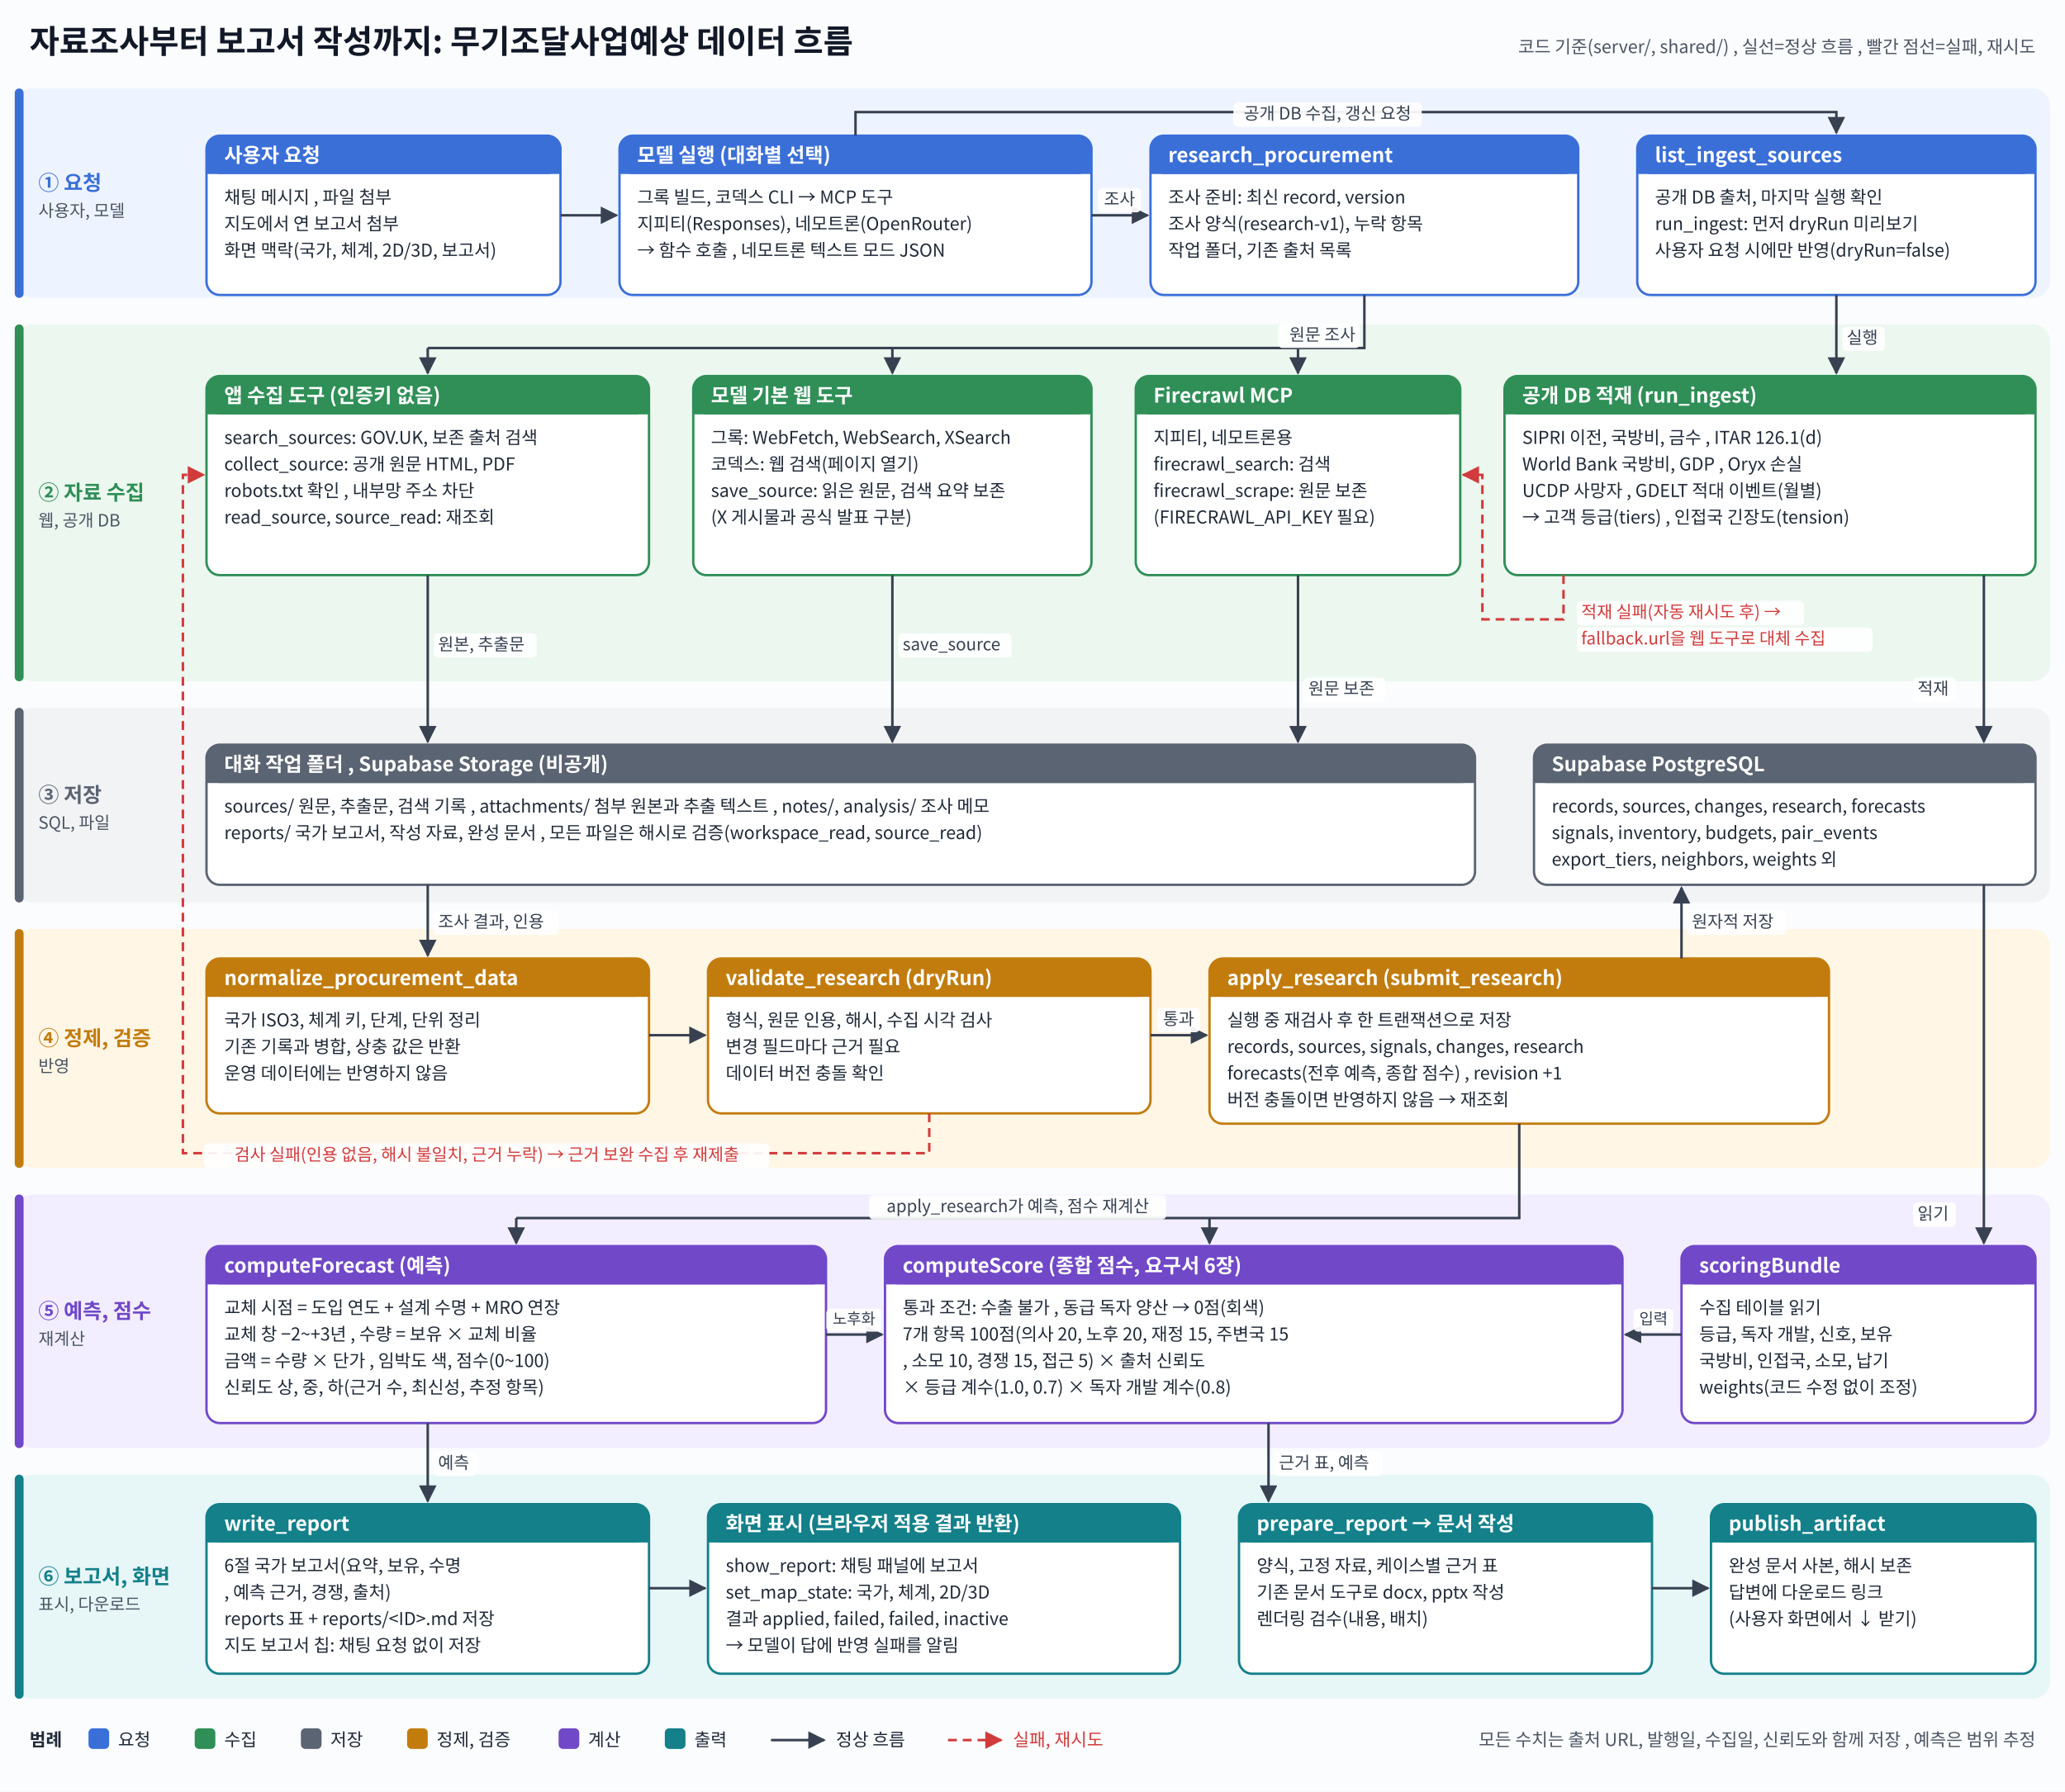
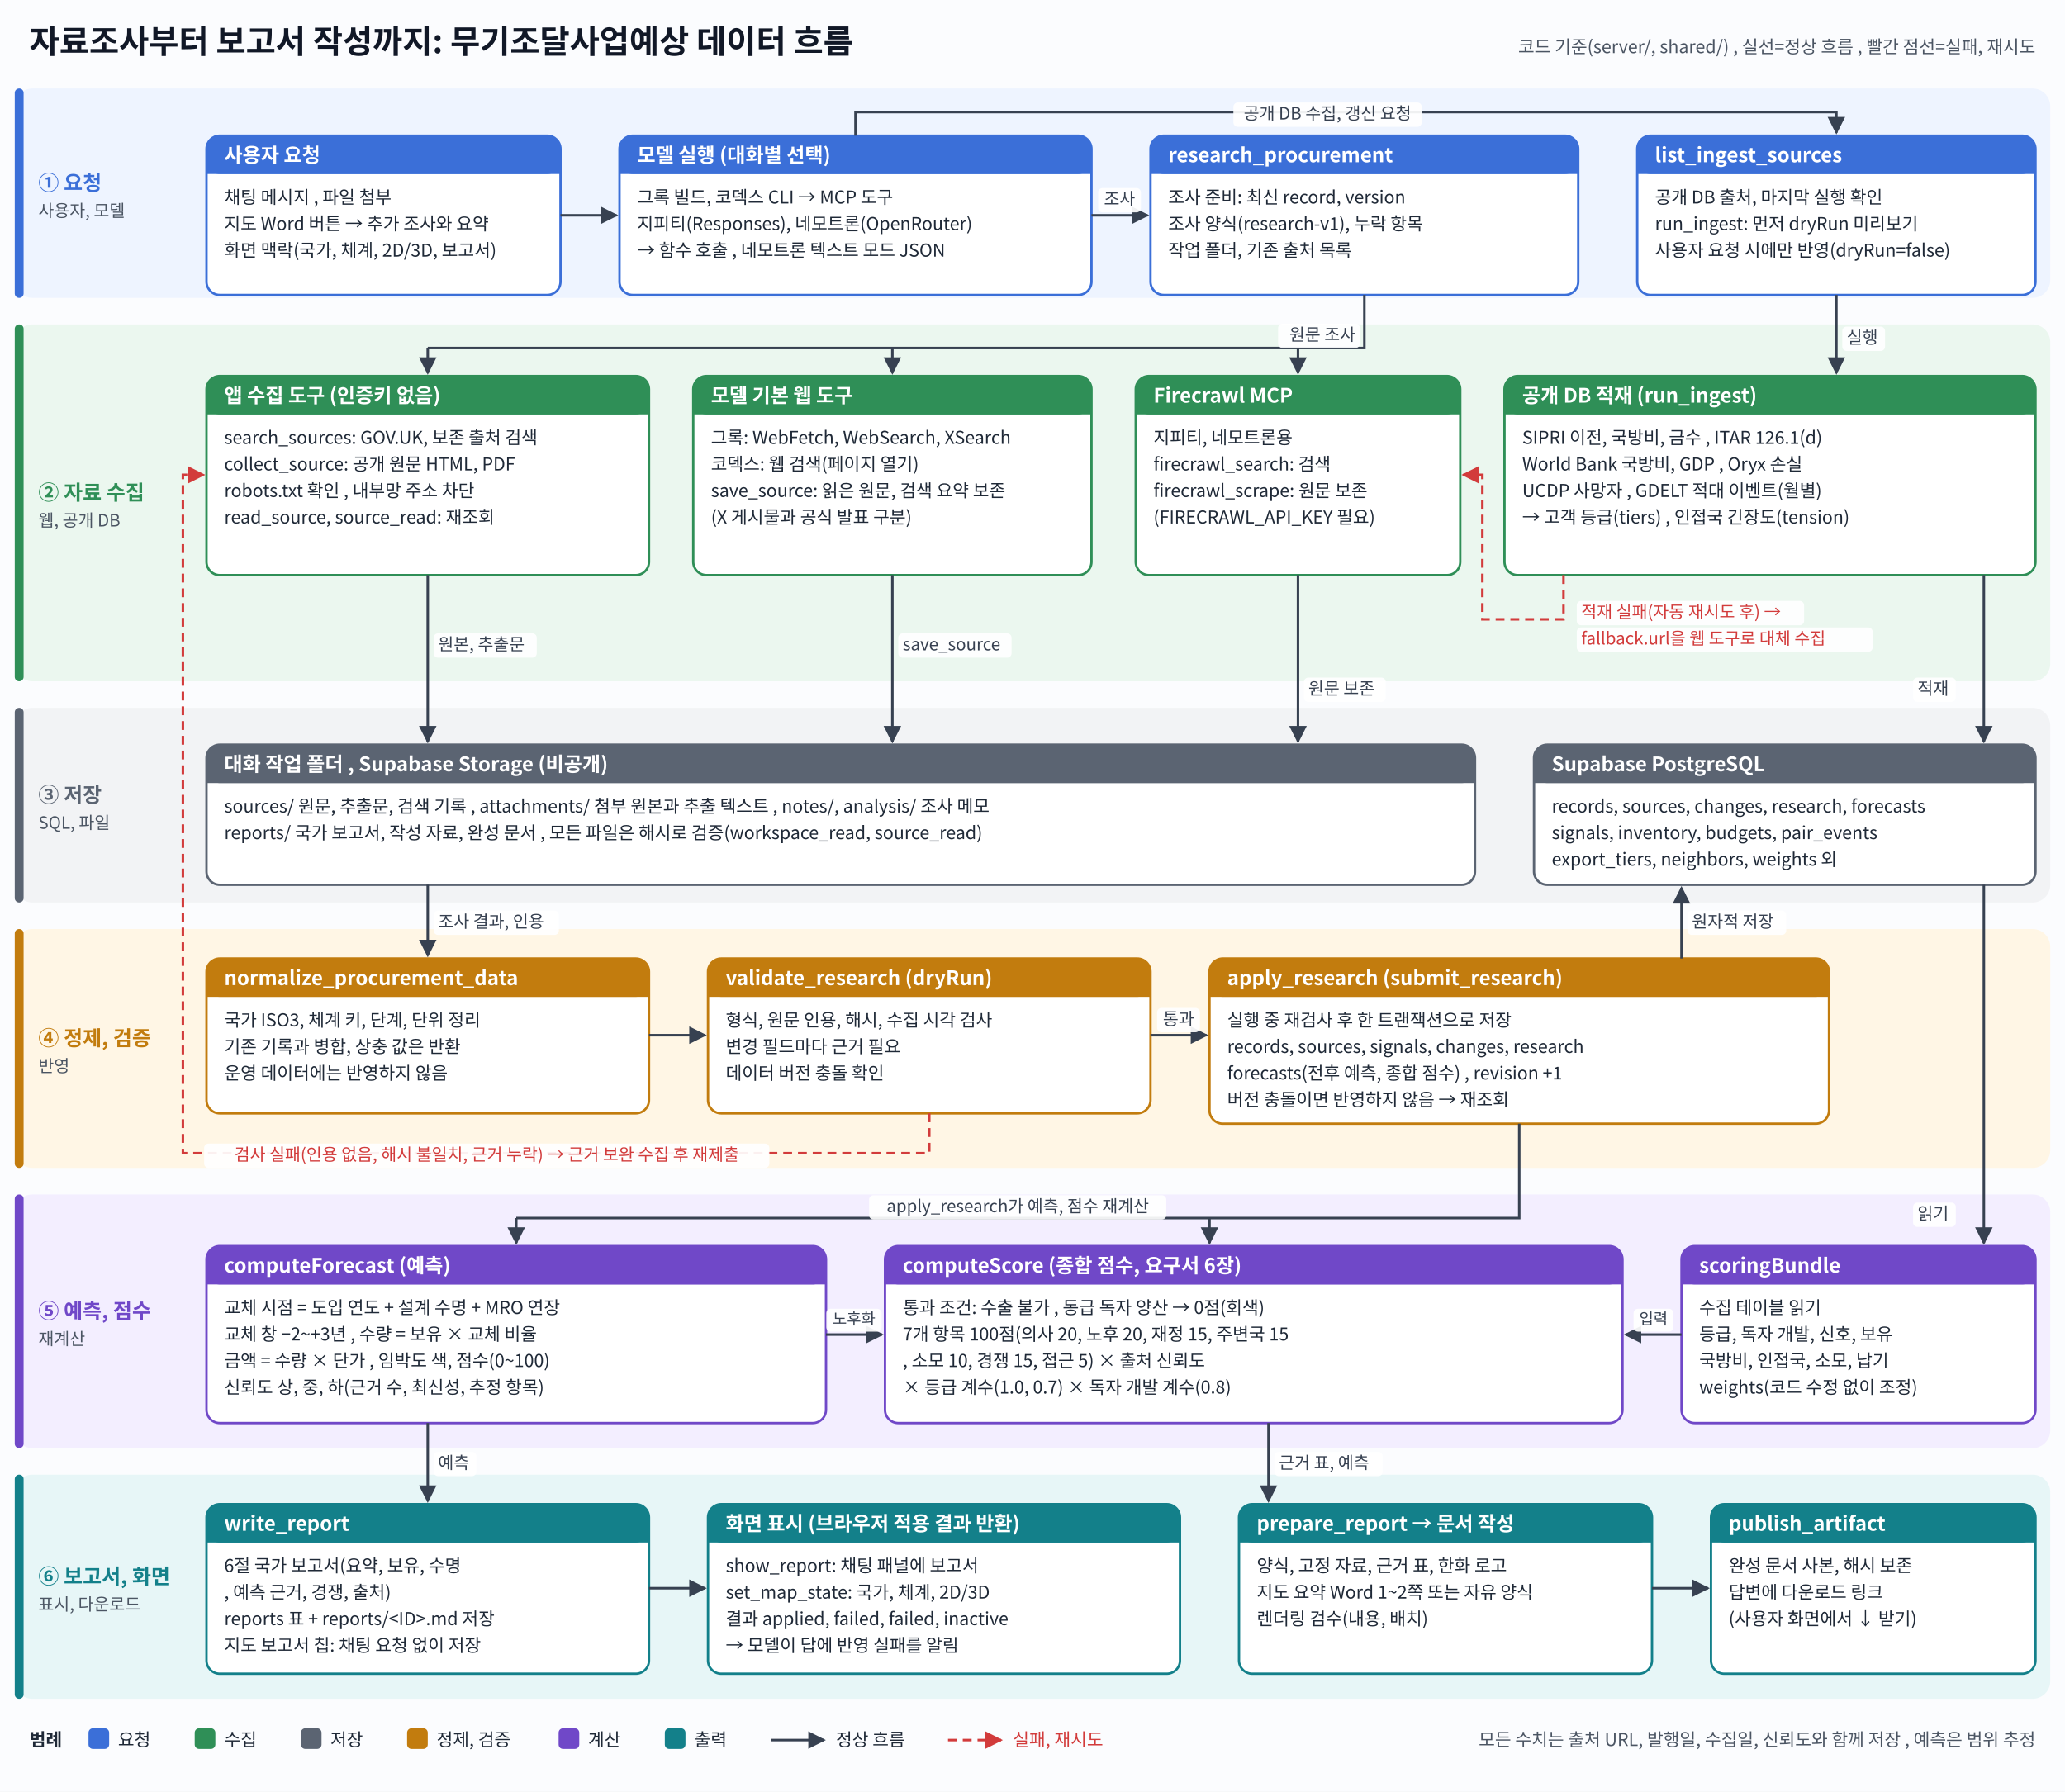
<svg xmlns="http://www.w3.org/2000/svg" width="1400" height="1215" viewBox="0 0 1400 1215" font-family="'Malgun Gothic','Noto Sans KR','Noto Sans CJK KR','Apple SD Gothic Neo','Nanum Gothic',sans-serif">
  <defs>
    <marker id="ar" viewBox="0 0 10 10" refX="9" refY="5" markerWidth="7" markerHeight="7" orient="auto-start-reverse">
      <path d="M0,0 L10,5 L0,10 z" fill="#374151" />
    </marker>
    <marker id="arr" viewBox="0 0 10 10" refX="9" refY="5" markerWidth="7" markerHeight="7" orient="auto-start-reverse">
      <path d="M0,0 L10,5 L0,10 z" fill="#d23b3b" />
    </marker>
  </defs>
  <rect width="1400" height="1215" fill="#fbfcfe" />
  <text x="20" y="36" font-size="22" font-weight="bold" text-anchor="start" fill="#111827">자료조사부터 보고서 작성까지: 무기조달사업예상 데이터 흐름</text>
  <text x="1380" y="36" font-size="12" font-weight="normal" text-anchor="end" fill="#4b5563">코드 기준(server/, shared/) ,  실선=정상 흐름 ,  빨간 점선=실패, 재시도</text>
  <rect x="10" y="60" width="1380" height="142" rx="12" fill="#eef4ff" />
  <rect x="10" y="60" width="6" height="142" rx="3" fill="#3b6fd8" />
  <text x="26" y="129.0" font-size="14" font-weight="bold" text-anchor="start" fill="#3b6fd8">① 요청</text>
  <text x="26" y="147.0" font-size="11.5" font-weight="normal" text-anchor="start" fill="#4b5563">사용자, 모델</text>
  <rect x="10" y="220" width="1380" height="242" rx="12" fill="#ebf7ef" />
  <rect x="10" y="220" width="6" height="242" rx="3" fill="#2f8f57" />
  <text x="26" y="339.0" font-size="14" font-weight="bold" text-anchor="start" fill="#2f8f57">② 자료 수집</text>
  <text x="26" y="357.0" font-size="11.5" font-weight="normal" text-anchor="start" fill="#4b5563">웹, 공개 DB</text>
  <rect x="10" y="480" width="1380" height="132" rx="12" fill="#f2f3f5" />
  <rect x="10" y="480" width="6" height="132" rx="3" fill="#5b6472" />
  <text x="26" y="544.0" font-size="14" font-weight="bold" text-anchor="start" fill="#5b6472">③ 저장</text>
  <text x="26" y="562.0" font-size="11.5" font-weight="normal" text-anchor="start" fill="#4b5563">SQL, 파일</text>
  <rect x="10" y="630" width="1380" height="162" rx="12" fill="#fff6e5" />
  <rect x="10" y="630" width="6" height="162" rx="3" fill="#c27c0e" />
  <text x="26" y="709.0" font-size="14" font-weight="bold" text-anchor="start" fill="#c27c0e">④ 정제, 검증</text>
  <text x="26" y="727.0" font-size="11.5" font-weight="normal" text-anchor="start" fill="#4b5563">반영</text>
  <rect x="10" y="810" width="1380" height="172" rx="12" fill="#f3eeff" />
  <rect x="10" y="810" width="6" height="172" rx="3" fill="#7048c8" />
  <text x="26" y="894.0" font-size="14" font-weight="bold" text-anchor="start" fill="#7048c8">⑤ 예측, 점수</text>
  <text x="26" y="912.0" font-size="11.5" font-weight="normal" text-anchor="start" fill="#4b5563">재계산</text>
  <rect x="10" y="1000" width="1380" height="152" rx="12" fill="#e7f6f7" />
  <rect x="10" y="1000" width="6" height="152" rx="3" fill="#13808a" />
  <text x="26" y="1074.0" font-size="14" font-weight="bold" text-anchor="start" fill="#13808a">⑥ 보고서, 화면</text>
  <text x="26" y="1092.0" font-size="11.5" font-weight="normal" text-anchor="start" fill="#4b5563">표시, 다운로드</text>
  <rect x="140" y="92" width="240" height="108" rx="9" fill="#ffffff" stroke="#3b6fd8" stroke-width="1.6" />
  <rect x="140" y="92" width="240" height="26" rx="9" fill="#3b6fd8" />
  <rect x="140" y="108" width="240" height="10" fill="#3b6fd8" />
  <text x="152" y="110" font-size="13.5" font-weight="bold" text-anchor="start" fill="#ffffff">사용자 요청</text>
  <text x="152" y="138" font-size="12" font-weight="normal" text-anchor="start" fill="#1f2937">채팅 메시지 ,  파일 첨부</text>
-   <text x="152" y="156" font-size="12" font-weight="normal" text-anchor="start" fill="#1f2937">지도에서 연 보고서 첨부</text>
+   <text x="152" y="156" font-size="12" font-weight="normal" text-anchor="start" fill="#1f2937">지도 Word 버튼 → 추가 조사와 요약</text>
  <text x="152" y="174" font-size="12" font-weight="normal" text-anchor="start" fill="#1f2937">화면 맥락(국가, 체계, 2D/3D, 보고서)</text>
  <rect x="420" y="92" width="320" height="108" rx="9" fill="#ffffff" stroke="#3b6fd8" stroke-width="1.6" />
  <rect x="420" y="92" width="320" height="26" rx="9" fill="#3b6fd8" />
  <rect x="420" y="108" width="320" height="10" fill="#3b6fd8" />
  <text x="432" y="110" font-size="13.5" font-weight="bold" text-anchor="start" fill="#ffffff">모델 실행 (대화별 선택)</text>
  <text x="432" y="138" font-size="12" font-weight="normal" text-anchor="start" fill="#1f2937">그록 빌드, 코덱스 CLI → MCP 도구</text>
  <text x="432" y="156" font-size="12" font-weight="normal" text-anchor="start" fill="#1f2937">지피티(Responses), 네모트론(OpenRouter)</text>
  <text x="432" y="174" font-size="12" font-weight="normal" text-anchor="start" fill="#1f2937">→ 함수 호출 ,  네모트론 텍스트 모드 JSON</text>
  <rect x="780" y="92" width="290" height="108" rx="9" fill="#ffffff" stroke="#3b6fd8" stroke-width="1.6" />
  <rect x="780" y="92" width="290" height="26" rx="9" fill="#3b6fd8" />
  <rect x="780" y="108" width="290" height="10" fill="#3b6fd8" />
  <text x="792" y="110" font-size="13.5" font-weight="bold" text-anchor="start" fill="#ffffff">research_procurement</text>
  <text x="792" y="138" font-size="12" font-weight="normal" text-anchor="start" fill="#1f2937">조사 준비: 최신 record, version</text>
  <text x="792" y="156" font-size="12" font-weight="normal" text-anchor="start" fill="#1f2937">조사 양식(research-v1), 누락 항목</text>
  <text x="792" y="174" font-size="12" font-weight="normal" text-anchor="start" fill="#1f2937">작업 폴더, 기존 출처 목록</text>
  <rect x="1110" y="92" width="270" height="108" rx="9" fill="#ffffff" stroke="#3b6fd8" stroke-width="1.6" />
  <rect x="1110" y="92" width="270" height="26" rx="9" fill="#3b6fd8" />
  <rect x="1110" y="108" width="270" height="10" fill="#3b6fd8" />
  <text x="1122" y="110" font-size="13.5" font-weight="bold" text-anchor="start" fill="#ffffff">list_ingest_sources</text>
  <text x="1122" y="138" font-size="12" font-weight="normal" text-anchor="start" fill="#1f2937">공개 DB 출처, 마지막 실행 확인</text>
  <text x="1122" y="156" font-size="12" font-weight="normal" text-anchor="start" fill="#1f2937">run_ingest: 먼저 dryRun 미리보기</text>
  <text x="1122" y="174" font-size="12" font-weight="normal" text-anchor="start" fill="#1f2937">사용자 요청 시에만 반영(dryRun=false)</text>
  <path d="M380,146 L418,146" fill="none" stroke="#374151" stroke-width="1.7" marker-end="url(#ar)" />
  <path d="M740,146 L778,146" fill="none" stroke="#374151" stroke-width="1.7" marker-end="url(#ar)" />
  <rect x="744.5" y="127.5" width="29.0" height="16.5" rx="3" fill="#ffffff" fill-opacity="0.92" />
  <text x="759" y="139" font-size="11.5" font-weight="normal" text-anchor="middle" fill="#374151">조사</text>
  <path d="M580,92 L580,76 L1245,76 L1245,90" fill="none" stroke="#374151" stroke-width="1.7" marker-end="url(#ar)" />
  <rect x="836.2" y="69.5" width="127.7" height="16.5" rx="3" fill="#ffffff" fill-opacity="0.92" />
  <text x="900" y="81" font-size="11.5" font-weight="normal" text-anchor="middle" fill="#374151">공개 DB 수집, 갱신 요청</text>
  <rect x="140" y="255" width="300" height="135" rx="9" fill="#ffffff" stroke="#2f8f57" stroke-width="1.6" />
  <rect x="140" y="255" width="300" height="26" rx="9" fill="#2f8f57" />
  <rect x="140" y="271" width="300" height="10" fill="#2f8f57" />
  <text x="152" y="273" font-size="13.5" font-weight="bold" text-anchor="start" fill="#ffffff">앱 수집 도구 (인증키 없음)</text>
  <text x="152" y="301" font-size="12" font-weight="normal" text-anchor="start" fill="#1f2937">search_sources: GOV.UK, 보존 출처 검색</text>
  <text x="152" y="319" font-size="12" font-weight="normal" text-anchor="start" fill="#1f2937">collect_source: 공개 원문 HTML, PDF</text>
  <text x="152" y="337" font-size="12" font-weight="normal" text-anchor="start" fill="#1f2937">  robots.txt 확인 ,  내부망 주소 차단</text>
  <text x="152" y="355" font-size="12" font-weight="normal" text-anchor="start" fill="#1f2937">read_source, source_read: 재조회</text>
  <rect x="470" y="255" width="270" height="135" rx="9" fill="#ffffff" stroke="#2f8f57" stroke-width="1.6" />
  <rect x="470" y="255" width="270" height="26" rx="9" fill="#2f8f57" />
  <rect x="470" y="271" width="270" height="10" fill="#2f8f57" />
  <text x="482" y="273" font-size="13.5" font-weight="bold" text-anchor="start" fill="#ffffff">모델 기본 웹 도구</text>
  <text x="482" y="301" font-size="12" font-weight="normal" text-anchor="start" fill="#1f2937">그록: WebFetch, WebSearch, XSearch</text>
  <text x="482" y="319" font-size="12" font-weight="normal" text-anchor="start" fill="#1f2937">코덱스: 웹 검색(페이지 열기)</text>
  <text x="482" y="337" font-size="12" font-weight="normal" text-anchor="start" fill="#1f2937">save_source: 읽은 원문, 검색 요약 보존</text>
  <text x="482" y="355" font-size="12" font-weight="normal" text-anchor="start" fill="#1f2937">(X 게시물과 공식 발표 구분)</text>
  <rect x="770" y="255" width="220" height="135" rx="9" fill="#ffffff" stroke="#2f8f57" stroke-width="1.6" />
  <rect x="770" y="255" width="220" height="26" rx="9" fill="#2f8f57" />
  <rect x="770" y="271" width="220" height="10" fill="#2f8f57" />
  <text x="782" y="273" font-size="13.5" font-weight="bold" text-anchor="start" fill="#ffffff">Firecrawl MCP</text>
  <text x="782" y="301" font-size="12" font-weight="normal" text-anchor="start" fill="#1f2937">지피티, 네모트론용</text>
  <text x="782" y="319" font-size="12" font-weight="normal" text-anchor="start" fill="#1f2937">firecrawl_search: 검색</text>
  <text x="782" y="337" font-size="12" font-weight="normal" text-anchor="start" fill="#1f2937">firecrawl_scrape: 원문 보존</text>
  <text x="782" y="355" font-size="12" font-weight="normal" text-anchor="start" fill="#1f2937">(FIRECRAWL_API_KEY 필요)</text>
  <rect x="1020" y="255" width="360" height="135" rx="9" fill="#ffffff" stroke="#2f8f57" stroke-width="1.6" />
  <rect x="1020" y="255" width="360" height="26" rx="9" fill="#2f8f57" />
  <rect x="1020" y="271" width="360" height="10" fill="#2f8f57" />
  <text x="1032" y="273" font-size="13.5" font-weight="bold" text-anchor="start" fill="#ffffff">공개 DB 적재 (run_ingest)</text>
  <text x="1032" y="301" font-size="12" font-weight="normal" text-anchor="start" fill="#1f2937">SIPRI 이전, 국방비, 금수 ,  ITAR 126.1(d)</text>
  <text x="1032" y="319" font-size="12" font-weight="normal" text-anchor="start" fill="#1f2937">World Bank 국방비, GDP ,  Oryx 손실</text>
  <text x="1032" y="337" font-size="12" font-weight="normal" text-anchor="start" fill="#1f2937">UCDP 사망자 ,  GDELT 적대 이벤트(월별)</text>
  <text x="1032" y="355" font-size="12" font-weight="normal" text-anchor="start" fill="#1f2937">→ 고객 등급(tiers) ,  인접국 긴장도(tension)</text>
  <path d="M925,200 L925,236 L290,236" fill="none" stroke="#374151" stroke-width="1.7" />
  <path d="M290,236 L290,253" fill="none" stroke="#374151" stroke-width="1.7" marker-end="url(#ar)" />
  <path d="M605,236 L605,253" fill="none" stroke="#374151" stroke-width="1.7" marker-end="url(#ar)" />
  <path d="M880,236 L880,253" fill="none" stroke="#374151" stroke-width="1.7" marker-end="url(#ar)" />
  <rect x="866.5" y="219.5" width="55.5" height="16.5" rx="3" fill="#ffffff" fill-opacity="0.92" />
  <text x="919" y="231" font-size="11.5" font-weight="normal" text-anchor="end" fill="#374151">원문 조사</text>
  <path d="M1245,200 L1245,253" fill="none" stroke="#374151" stroke-width="1.7" marker-end="url(#ar)" />
  <rect x="1249.0" y="221.5" width="29.0" height="16.5" rx="3" fill="#ffffff" fill-opacity="0.92" />
  <text x="1252" y="233" font-size="11.5" font-weight="normal" text-anchor="start" fill="#374151">실행</text>
  <path d="M1060,390 L1060,420 L1005,420 L1005,322 L992,322" fill="none" stroke="#d23b3b" stroke-width="1.7" stroke-dasharray="6 4" marker-end="url(#arr)" />
  <rect x="1069.0" y="407.5" width="154.1" height="16.5" rx="3" fill="#ffffff" fill-opacity="0.92" />
  <text x="1072" y="419" font-size="11.5" font-weight="normal" text-anchor="start" fill="#d23b3b">적재 실패(자동 재시도 후) →</text>
  <rect x="1069.0" y="425.5" width="200.6" height="16.5" rx="3" fill="#ffffff" fill-opacity="0.92" />
  <text x="1072" y="437" font-size="11.5" font-weight="normal" text-anchor="start" fill="#d23b3b">fallback.url을 웹 도구로 대체 수집</text>
  <path d="M290,390 L290,503" fill="none" stroke="#374151" stroke-width="1.7" marker-end="url(#ar)" />
  <rect x="294.0" y="429.5" width="69.9" height="16.5" rx="3" fill="#ffffff" fill-opacity="0.92" />
  <text x="297" y="441" font-size="11.5" font-weight="normal" text-anchor="start" fill="#374151">원본, 추출문</text>
  <path d="M605,390 L605,503" fill="none" stroke="#374151" stroke-width="1.7" marker-end="url(#ar)" />
  <rect x="609.0" y="429.5" width="76.8" height="16.5" rx="3" fill="#ffffff" fill-opacity="0.92" />
  <text x="612" y="441" font-size="11.5" font-weight="normal" text-anchor="start" fill="#374151">save_source</text>
  <path d="M880,390 L880,503" fill="none" stroke="#374151" stroke-width="1.7" marker-end="url(#ar)" />
  <rect x="884.0" y="459.5" width="55.5" height="16.5" rx="3" fill="#ffffff" fill-opacity="0.92" />
  <text x="887" y="471" font-size="11.5" font-weight="normal" text-anchor="start" fill="#374151">원문 보존</text>
  <path d="M1345,390 L1345,503" fill="none" stroke="#374151" stroke-width="1.7" marker-end="url(#ar)" />
  <rect x="1297.0" y="459.5" width="29.0" height="16.5" rx="3" fill="#ffffff" fill-opacity="0.92" />
  <text x="1300" y="471" font-size="11.5" font-weight="normal" text-anchor="start" fill="#374151">적재</text>
  <rect x="140" y="505" width="860" height="95" rx="9" fill="#ffffff" stroke="#5b6472" stroke-width="1.6" />
  <rect x="140" y="505" width="860" height="26" rx="9" fill="#5b6472" />
  <rect x="140" y="521" width="860" height="10" fill="#5b6472" />
  <text x="152" y="523" font-size="13.5" font-weight="bold" text-anchor="start" fill="#ffffff">대화 작업 폴더 ,  Supabase Storage (비공개)</text>
  <text x="152" y="551" font-size="12" font-weight="normal" text-anchor="start" fill="#1f2937">sources/ 원문, 추출문, 검색 기록 ,  attachments/ 첨부 원본과 추출 텍스트 ,  notes/, analysis/ 조사 메모</text>
  <text x="152" y="569" font-size="12" font-weight="normal" text-anchor="start" fill="#1f2937">reports/ 국가 보고서, 작성 자료, 완성 문서 ,  모든 파일은 해시로 검증(workspace_read, source_read)</text>
  <rect x="1040" y="505" width="340" height="95" rx="9" fill="#ffffff" stroke="#5b6472" stroke-width="1.6" />
  <rect x="1040" y="505" width="340" height="26" rx="9" fill="#5b6472" />
  <rect x="1040" y="521" width="340" height="10" fill="#5b6472" />
  <text x="1052" y="523" font-size="13.5" font-weight="bold" text-anchor="start" fill="#ffffff">Supabase PostgreSQL</text>
  <text x="1052" y="551" font-size="12" font-weight="normal" text-anchor="start" fill="#1f2937">records, sources, changes, research, forecasts</text>
  <text x="1052" y="569" font-size="12" font-weight="normal" text-anchor="start" fill="#1f2937">signals, inventory, budgets, pair_events</text>
  <text x="1052" y="587" font-size="12" font-weight="normal" text-anchor="start" fill="#1f2937">export_tiers, neighbors, weights 외</text>
  <path d="M290,600 L290,648" fill="none" stroke="#374151" stroke-width="1.7" marker-end="url(#ar)" />
  <rect x="294.0" y="617.5" width="84.9" height="16.5" rx="3" fill="#ffffff" fill-opacity="0.92" />
  <text x="297" y="629" font-size="11.5" font-weight="normal" text-anchor="start" fill="#374151">조사 결과, 인용</text>
  <rect x="140" y="650" width="300" height="105" rx="9" fill="#ffffff" stroke="#c27c0e" stroke-width="1.6" />
  <rect x="140" y="650" width="300" height="26" rx="9" fill="#c27c0e" />
  <rect x="140" y="666" width="300" height="10" fill="#c27c0e" />
  <text x="152" y="668" font-size="13.5" font-weight="bold" text-anchor="start" fill="#ffffff">normalize_procurement_data</text>
  <text x="152" y="696" font-size="12" font-weight="normal" text-anchor="start" fill="#1f2937">국가 ISO3, 체계 키, 단계, 단위 정리</text>
  <text x="152" y="714" font-size="12" font-weight="normal" text-anchor="start" fill="#1f2937">기존 기록과 병합, 상충 값은 반환</text>
  <text x="152" y="732" font-size="12" font-weight="normal" text-anchor="start" fill="#1f2937">운영 데이터에는 반영하지 않음</text>
  <rect x="480" y="650" width="300" height="105" rx="9" fill="#ffffff" stroke="#c27c0e" stroke-width="1.6" />
  <rect x="480" y="650" width="300" height="26" rx="9" fill="#c27c0e" />
  <rect x="480" y="666" width="300" height="10" fill="#c27c0e" />
  <text x="492" y="668" font-size="13.5" font-weight="bold" text-anchor="start" fill="#ffffff">validate_research (dryRun)</text>
  <text x="492" y="696" font-size="12" font-weight="normal" text-anchor="start" fill="#1f2937">형식, 원문 인용, 해시, 수집 시각 검사</text>
  <text x="492" y="714" font-size="12" font-weight="normal" text-anchor="start" fill="#1f2937">변경 필드마다 근거 필요</text>
  <text x="492" y="732" font-size="12" font-weight="normal" text-anchor="start" fill="#1f2937">데이터 버전 충돌 확인</text>
  <rect x="820" y="650" width="420" height="112" rx="9" fill="#ffffff" stroke="#c27c0e" stroke-width="1.6" />
  <rect x="820" y="650" width="420" height="26" rx="9" fill="#c27c0e" />
  <rect x="820" y="666" width="420" height="10" fill="#c27c0e" />
  <text x="832" y="668" font-size="13.5" font-weight="bold" text-anchor="start" fill="#ffffff">apply_research (submit_research)</text>
  <text x="832" y="696" font-size="12" font-weight="normal" text-anchor="start" fill="#1f2937">실행 중 재검사 후 한 트랜잭션으로 저장</text>
  <text x="832" y="714" font-size="12" font-weight="normal" text-anchor="start" fill="#1f2937">records, sources, signals, changes, research</text>
  <text x="832" y="732" font-size="12" font-weight="normal" text-anchor="start" fill="#1f2937">forecasts(전후 예측, 종합 점수) ,  revision +1</text>
  <text x="832" y="750" font-size="12" font-weight="normal" text-anchor="start" fill="#1f2937">버전 충돌이면 반영하지 않음 → 재조회</text>
  <path d="M440,702 L478,702" fill="none" stroke="#374151" stroke-width="1.7" marker-end="url(#ar)" />
  <path d="M780,702 L818,702" fill="none" stroke="#374151" stroke-width="1.7" marker-end="url(#ar)" />
  <rect x="784.5" y="683.5" width="29.0" height="16.5" rx="3" fill="#ffffff" fill-opacity="0.92" />
  <text x="799" y="695" font-size="11.5" font-weight="normal" text-anchor="middle" fill="#374151">통과</text>
  <path d="M1140,650 L1140,602" fill="none" stroke="#374151" stroke-width="1.7" marker-end="url(#ar)" />
  <rect x="1144.0" y="617.5" width="67.0" height="16.5" rx="3" fill="#ffffff" fill-opacity="0.92" />
  <text x="1147" y="629" font-size="11.5" font-weight="normal" text-anchor="start" fill="#374151">원자적 저장</text>
  <path d="M630,755 L630,782 L124,782 L124,322 L138,322" fill="none" stroke="#d23b3b" stroke-width="1.7" stroke-dasharray="6 4" marker-end="url(#arr)" />
  <rect x="138.4" y="775.5" width="383.2" height="16.5" rx="3" fill="#ffffff" fill-opacity="0.92" />
  <text x="330" y="787" font-size="11.5" font-weight="normal" text-anchor="middle" fill="#d23b3b">검사 실패(인용 없음, 해시 불일치, 근거 누락) → 근거 보완 수집 후 재제출</text>
  <rect x="140" y="845" width="420" height="120" rx="9" fill="#ffffff" stroke="#7048c8" stroke-width="1.6" />
  <rect x="140" y="845" width="420" height="26" rx="9" fill="#7048c8" />
  <rect x="140" y="861" width="420" height="10" fill="#7048c8" />
  <text x="152" y="863" font-size="13.5" font-weight="bold" text-anchor="start" fill="#ffffff">computeForecast (예측)</text>
  <text x="152" y="891" font-size="12" font-weight="normal" text-anchor="start" fill="#1f2937">교체 시점 = 도입 연도 + 설계 수명 + MRO 연장</text>
  <text x="152" y="909" font-size="12" font-weight="normal" text-anchor="start" fill="#1f2937">교체 창 −2~+3년 ,  수량 = 보유 × 교체 비율</text>
  <text x="152" y="927" font-size="12" font-weight="normal" text-anchor="start" fill="#1f2937">금액 = 수량 × 단가 ,  임박도 색, 점수(0~100)</text>
  <text x="152" y="945" font-size="12" font-weight="normal" text-anchor="start" fill="#1f2937">신뢰도 상, 중, 하(근거 수, 최신성, 추정 항목)</text>
  <rect x="600" y="845" width="500" height="120" rx="9" fill="#ffffff" stroke="#7048c8" stroke-width="1.6" />
  <rect x="600" y="845" width="500" height="26" rx="9" fill="#7048c8" />
  <rect x="600" y="861" width="500" height="10" fill="#7048c8" />
  <text x="612" y="863" font-size="13.5" font-weight="bold" text-anchor="start" fill="#ffffff">computeScore (종합 점수, 요구서 6장)</text>
  <text x="612" y="891" font-size="12" font-weight="normal" text-anchor="start" fill="#1f2937">통과 조건: 수출 불가 ,  동급 독자 양산 → 0점(회색)</text>
  <text x="612" y="909" font-size="12" font-weight="normal" text-anchor="start" fill="#1f2937">7개 항목 100점(의사 20, 노후 20, 재정 15, 주변국 15</text>
  <text x="612" y="927" font-size="12" font-weight="normal" text-anchor="start" fill="#1f2937">  , 소모 10, 경쟁 15, 접근 5) × 출처 신뢰도</text>
  <text x="612" y="945" font-size="12" font-weight="normal" text-anchor="start" fill="#1f2937">× 등급 계수(1.0, 0.7) × 독자 개발 계수(0.8)</text>
  <rect x="1140" y="845" width="240" height="120" rx="9" fill="#ffffff" stroke="#7048c8" stroke-width="1.6" />
  <rect x="1140" y="845" width="240" height="26" rx="9" fill="#7048c8" />
  <rect x="1140" y="861" width="240" height="10" fill="#7048c8" />
  <text x="1152" y="863" font-size="13.5" font-weight="bold" text-anchor="start" fill="#ffffff">scoringBundle</text>
  <text x="1152" y="891" font-size="12" font-weight="normal" text-anchor="start" fill="#1f2937">수집 테이블 읽기</text>
  <text x="1152" y="909" font-size="12" font-weight="normal" text-anchor="start" fill="#1f2937">등급, 독자 개발, 신호, 보유</text>
  <text x="1152" y="927" font-size="12" font-weight="normal" text-anchor="start" fill="#1f2937">국방비, 인접국, 소모, 납기</text>
  <text x="1152" y="945" font-size="12" font-weight="normal" text-anchor="start" fill="#1f2937">weights(코드 수정 없이 조정)</text>
  <path d="M1030,762 L1030,826 L350,826" fill="none" stroke="#374151" stroke-width="1.7" />
  <path d="M350,826 L350,843" fill="none" stroke="#374151" stroke-width="1.7" marker-end="url(#ar)" />
  <path d="M820,826 L820,843" fill="none" stroke="#374151" stroke-width="1.7" marker-end="url(#ar)" />
  <rect x="589.2" y="810.5" width="201.5" height="16.5" rx="3" fill="#ffffff" fill-opacity="0.92" />
  <text x="690" y="822" font-size="11.5" font-weight="normal" text-anchor="middle" fill="#374151">apply_research가 예측, 점수 재계산</text>
  <path d="M1345,600 L1345,843" fill="none" stroke="#374151" stroke-width="1.7" marker-end="url(#ar)" />
  <rect x="1297.0" y="815.5" width="29.0" height="16.5" rx="3" fill="#ffffff" fill-opacity="0.92" />
  <text x="1300" y="827" font-size="11.5" font-weight="normal" text-anchor="start" fill="#374151">읽기</text>
  <path d="M560,905 L598,905" fill="none" stroke="#374151" stroke-width="1.7" marker-end="url(#ar)" />
  <rect x="560.2" y="887.5" width="37.5" height="15.5" rx="3" fill="#ffffff" fill-opacity="0.92" />
  <text x="579" y="898" font-size="10.5" font-weight="normal" text-anchor="middle" fill="#374151">노후화</text>
  <path d="M1140,905 L1102,905" fill="none" stroke="#374151" stroke-width="1.7" marker-end="url(#ar)" />
  <rect x="1107.5" y="887.5" width="27.0" height="15.5" rx="3" fill="#ffffff" fill-opacity="0.92" />
  <text x="1121" y="898" font-size="10.5" font-weight="normal" text-anchor="middle" fill="#374151">입력</text>
  <rect x="140" y="1020" width="300" height="115" rx="9" fill="#ffffff" stroke="#13808a" stroke-width="1.6" />
  <rect x="140" y="1020" width="300" height="26" rx="9" fill="#13808a" />
  <rect x="140" y="1036" width="300" height="10" fill="#13808a" />
  <text x="152" y="1038" font-size="13.5" font-weight="bold" text-anchor="start" fill="#ffffff">write_report</text>
  <text x="152" y="1066" font-size="12" font-weight="normal" text-anchor="start" fill="#1f2937">6절 국가 보고서(요약, 보유, 수명</text>
  <text x="152" y="1084" font-size="12" font-weight="normal" text-anchor="start" fill="#1f2937">, 예측 근거, 경쟁, 출처)</text>
  <text x="152" y="1102" font-size="12" font-weight="normal" text-anchor="start" fill="#1f2937">reports 표 + reports/&lt;ID&gt;.md 저장</text>
  <text x="152" y="1120" font-size="12" font-weight="normal" text-anchor="start" fill="#1f2937">지도 보고서 칩: 채팅 요청 없이 저장</text>
  <rect x="480" y="1020" width="320" height="115" rx="9" fill="#ffffff" stroke="#13808a" stroke-width="1.6" />
  <rect x="480" y="1020" width="320" height="26" rx="9" fill="#13808a" />
  <rect x="480" y="1036" width="320" height="10" fill="#13808a" />
  <text x="492" y="1038" font-size="13.5" font-weight="bold" text-anchor="start" fill="#ffffff">화면 표시 (브라우저 적용 결과 반환)</text>
  <text x="492" y="1066" font-size="12" font-weight="normal" text-anchor="start" fill="#1f2937">show_report: 채팅 패널에 보고서</text>
  <text x="492" y="1084" font-size="12" font-weight="normal" text-anchor="start" fill="#1f2937">set_map_state: 국가, 체계, 2D/3D</text>
  <text x="492" y="1102" font-size="12" font-weight="normal" text-anchor="start" fill="#1f2937">결과 applied, failed, failed, inactive</text>
  <text x="492" y="1120" font-size="12" font-weight="normal" text-anchor="start" fill="#1f2937">→ 모델이 답에 반영 실패를 알림</text>
  <rect x="840" y="1020" width="280" height="115" rx="9" fill="#ffffff" stroke="#13808a" stroke-width="1.6" />
  <rect x="840" y="1020" width="280" height="26" rx="9" fill="#13808a" />
  <rect x="840" y="1036" width="280" height="10" fill="#13808a" />
  <text x="852" y="1038" font-size="13.5" font-weight="bold" text-anchor="start" fill="#ffffff">prepare_report → 문서 작성</text>
-   <text x="852" y="1066" font-size="12" font-weight="normal" text-anchor="start" fill="#1f2937">양식, 고정 자료, 케이스별 근거 표</text>
-   <text x="852" y="1084" font-size="12" font-weight="normal" text-anchor="start" fill="#1f2937">기존 문서 도구로 docx, pptx 작성</text>
+   <text x="852" y="1066" font-size="12" font-weight="normal" text-anchor="start" fill="#1f2937">양식, 고정 자료, 근거 표, 한화 로고</text>
+   <text x="852" y="1084" font-size="12" font-weight="normal" text-anchor="start" fill="#1f2937">지도 요약 Word 1~2쪽 또는 자유 양식</text>
  <text x="852" y="1102" font-size="12" font-weight="normal" text-anchor="start" fill="#1f2937">렌더링 검수(내용, 배치)</text>
  <rect x="1160" y="1020" width="220" height="115" rx="9" fill="#ffffff" stroke="#13808a" stroke-width="1.6" />
  <rect x="1160" y="1020" width="220" height="26" rx="9" fill="#13808a" />
  <rect x="1160" y="1036" width="220" height="10" fill="#13808a" />
  <text x="1172" y="1038" font-size="13.5" font-weight="bold" text-anchor="start" fill="#ffffff">publish_artifact</text>
  <text x="1172" y="1066" font-size="12" font-weight="normal" text-anchor="start" fill="#1f2937">완성 문서 사본, 해시 보존</text>
  <text x="1172" y="1084" font-size="12" font-weight="normal" text-anchor="start" fill="#1f2937">답변에 다운로드 링크</text>
  <text x="1172" y="1102" font-size="12" font-weight="normal" text-anchor="start" fill="#1f2937">(사용자 화면에서 ↓ 받기)</text>
  <path d="M290,965 L290,1018" fill="none" stroke="#374151" stroke-width="1.7" marker-end="url(#ar)" />
  <rect x="294.0" y="984.5" width="29.0" height="16.5" rx="3" fill="#ffffff" fill-opacity="0.92" />
  <text x="297" y="996" font-size="11.5" font-weight="normal" text-anchor="start" fill="#374151">예측</text>
  <path d="M860,965 L860,1018" fill="none" stroke="#374151" stroke-width="1.7" marker-end="url(#ar)" />
  <rect x="864.0" y="984.5" width="73.4" height="16.5" rx="3" fill="#ffffff" fill-opacity="0.92" />
  <text x="867" y="996" font-size="11.5" font-weight="normal" text-anchor="start" fill="#374151">근거 표, 예측</text>
  <path d="M440,1077 L478,1077" fill="none" stroke="#374151" stroke-width="1.7" marker-end="url(#ar)" />
  <path d="M1120,1077 L1158,1077" fill="none" stroke="#374151" stroke-width="1.7" marker-end="url(#ar)" />
  <text x="20" y="1184" font-size="12" font-weight="bold" text-anchor="start" fill="#1f2937">범례</text>
  <rect x="60" y="1172" width="14" height="14" rx="3" fill="#3b6fd8" />
  <text x="80" y="1184" font-size="12" font-weight="normal" text-anchor="start" fill="#1f2937">요청</text>
  <rect x="132.0" y="1172" width="14" height="14" rx="3" fill="#2f8f57" />
  <text x="152.0" y="1184" font-size="12" font-weight="normal" text-anchor="start" fill="#1f2937">수집</text>
  <rect x="204.0" y="1172" width="14" height="14" rx="3" fill="#5b6472" />
  <text x="224.0" y="1184" font-size="12" font-weight="normal" text-anchor="start" fill="#1f2937">저장</text>
  <rect x="276.0" y="1172" width="14" height="14" rx="3" fill="#c27c0e" />
  <text x="296.0" y="1184" font-size="12" font-weight="normal" text-anchor="start" fill="#1f2937">정제, 검증</text>
  <rect x="378.72" y="1172" width="14" height="14" rx="3" fill="#7048c8" />
  <text x="398.72" y="1184" font-size="12" font-weight="normal" text-anchor="start" fill="#1f2937">계산</text>
  <rect x="450.72" y="1172" width="14" height="14" rx="3" fill="#13808a" />
  <text x="470.72" y="1184" font-size="12" font-weight="normal" text-anchor="start" fill="#1f2937">출력</text>
  <path d="M522.72,1180 L558.72,1180" stroke="#374151" stroke-width="1.7" marker-end="url(#ar)" />
  <text x="566.72" y="1184" font-size="12" font-weight="normal" text-anchor="start" fill="#1f2937">정상 흐름</text>
  <path d="M642.72,1180 L678.72,1180" stroke="#d23b3b" stroke-width="1.7" stroke-dasharray="6 4" marker-end="url(#arr)" />
  <text x="686.72" y="1184" font-size="12" font-weight="normal" text-anchor="start" fill="#d23b3b">실패, 재시도</text>
  <text x="1380" y="1184" font-size="12" font-weight="normal" text-anchor="end" fill="#4b5563">모든 수치는 출처 URL, 발행일, 수집일, 신뢰도와 함께 저장 ,  예측은 범위 추정</text>
</svg>
